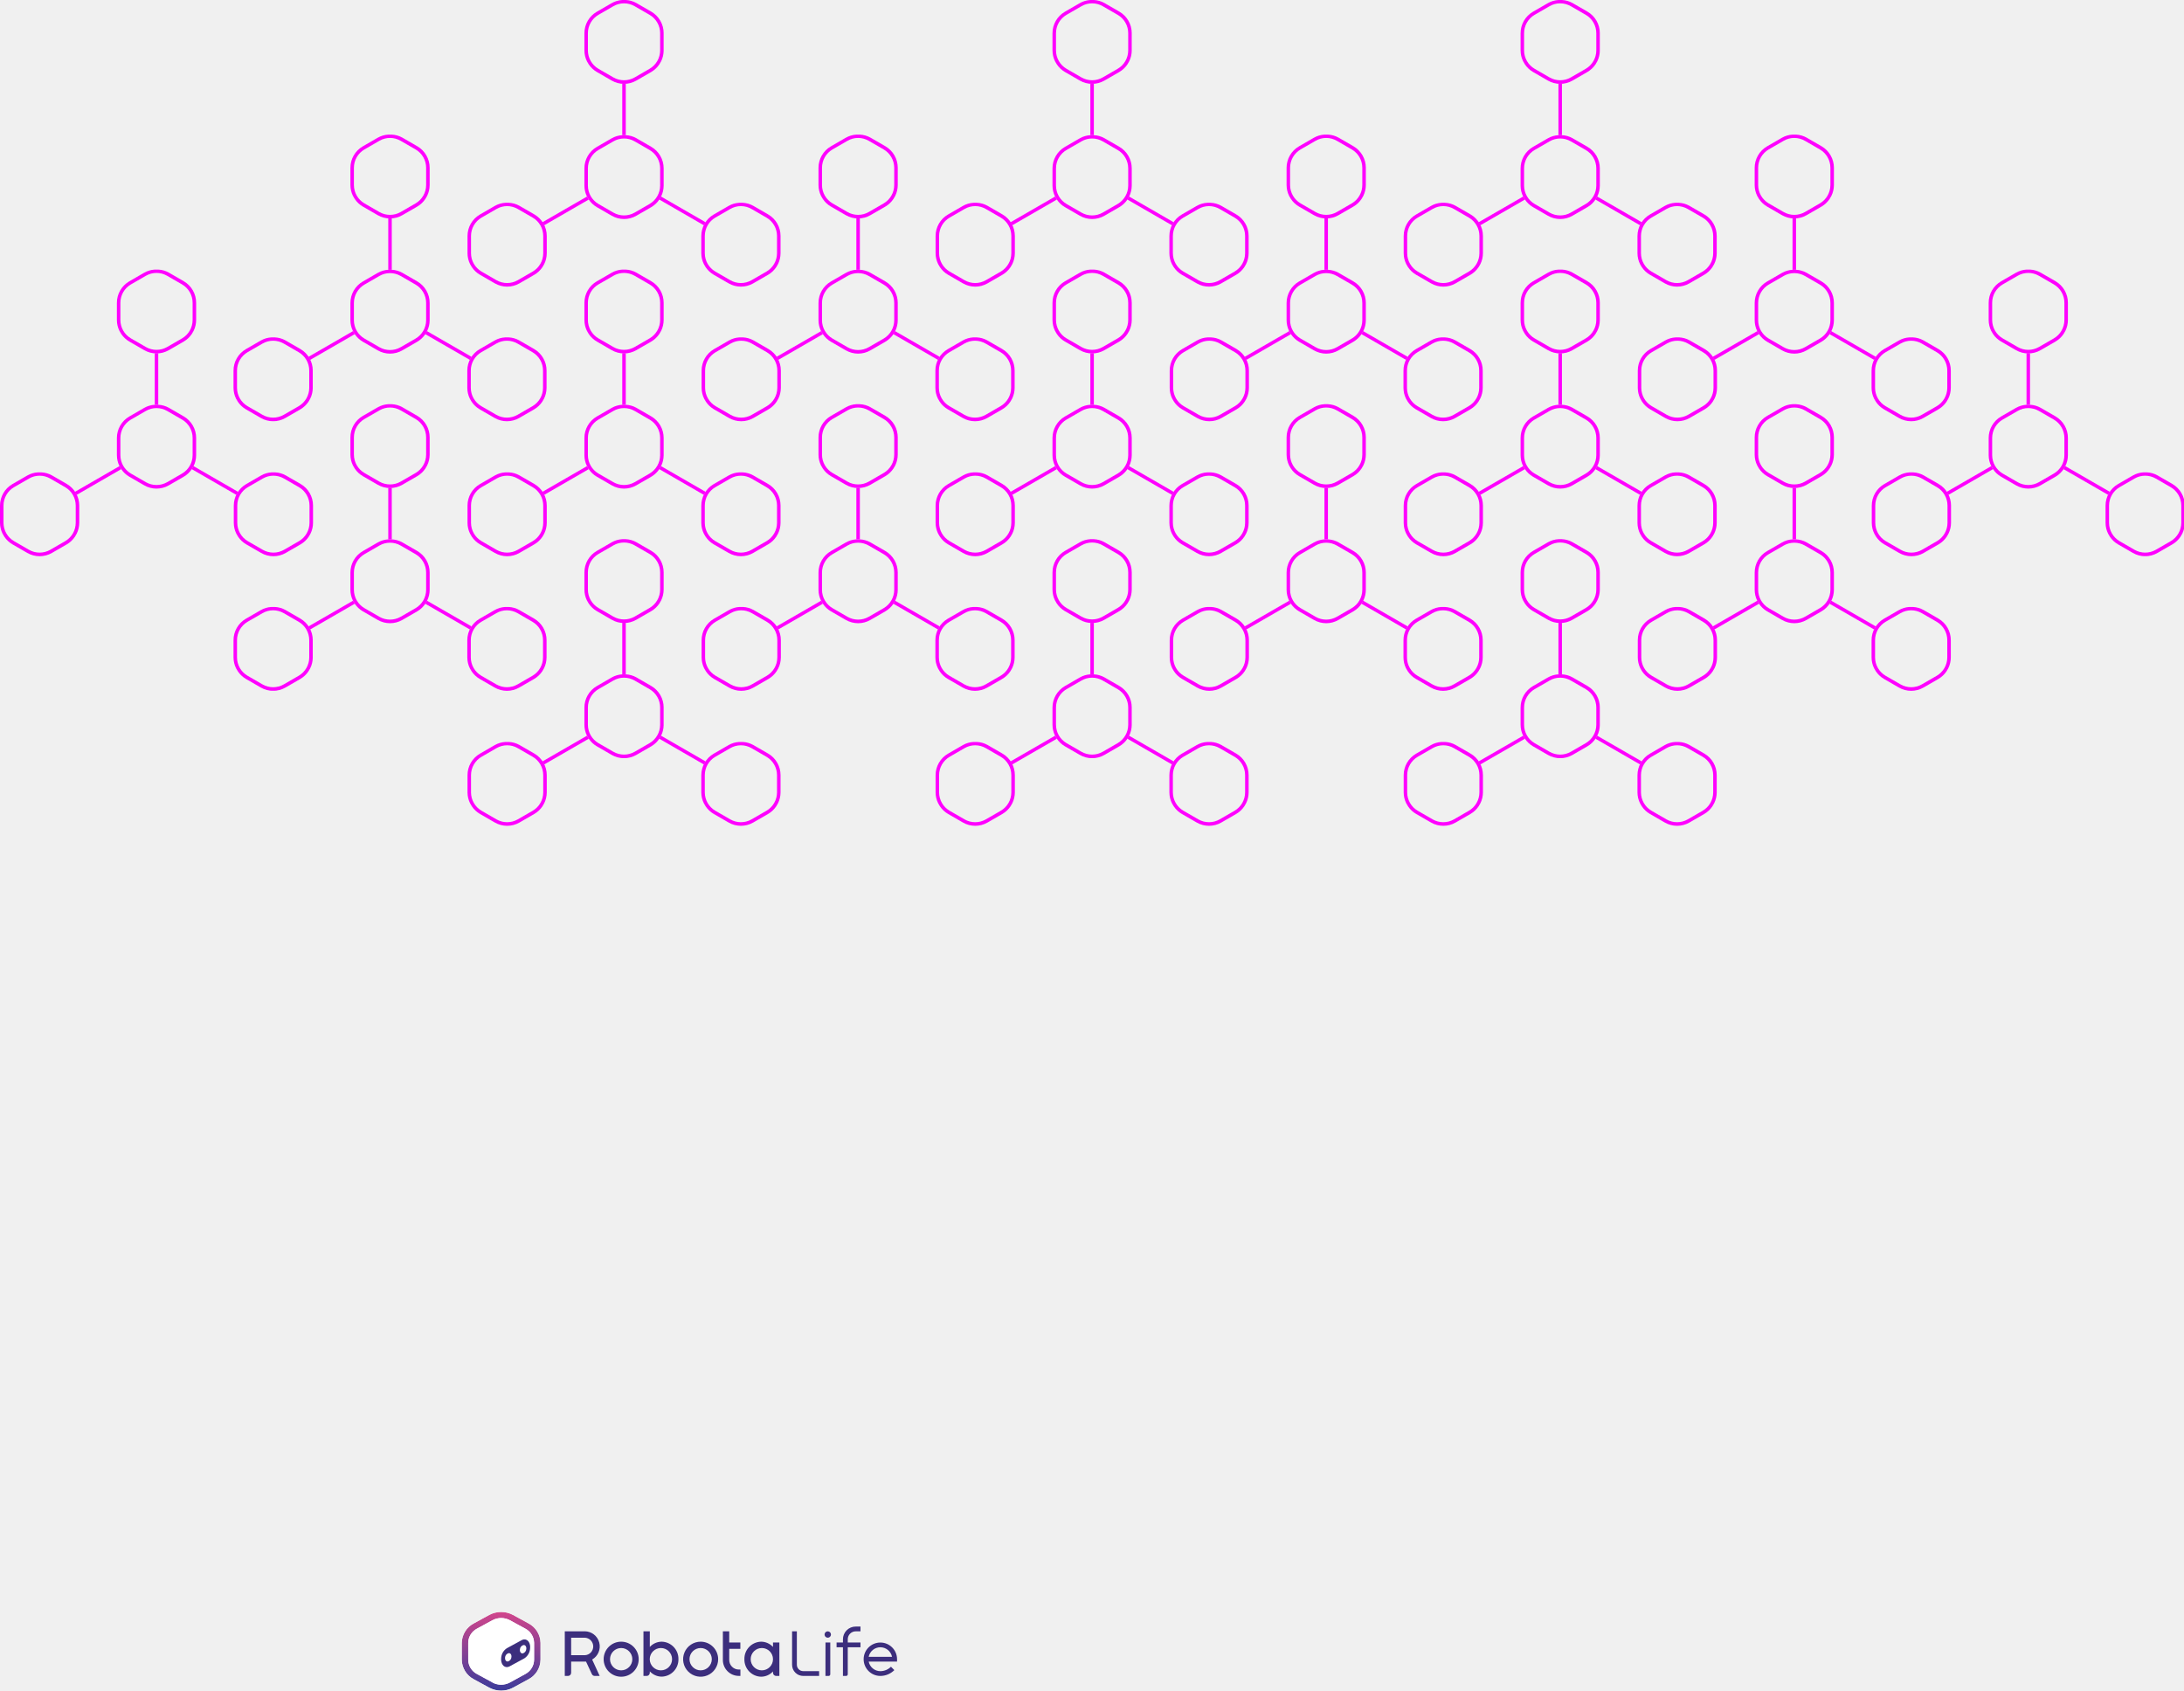
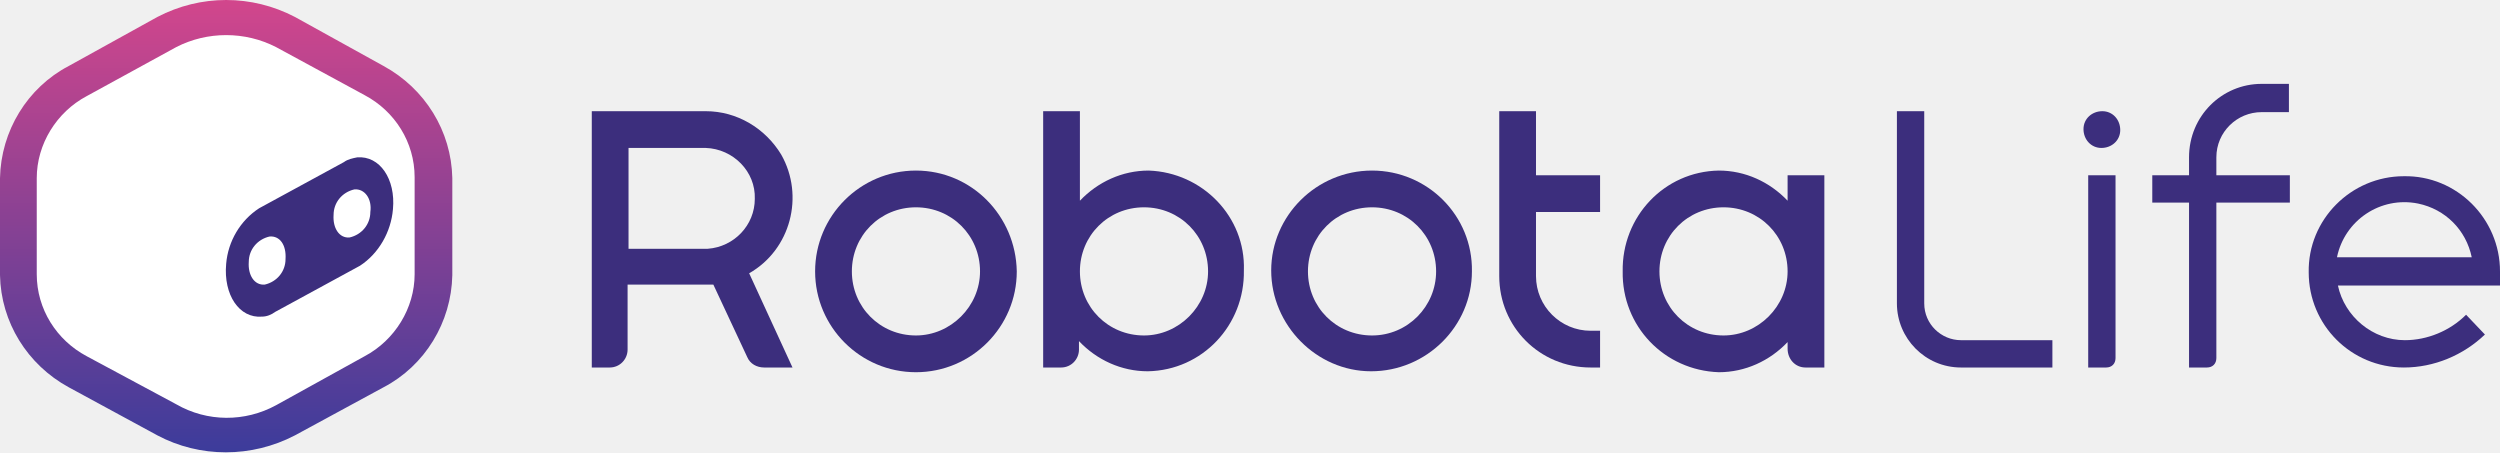
- <svg xmlns="http://www.w3.org/2000/svg" xmlns:xlink="http://www.w3.org/1999/xlink" id="Layer_1" data-name="Layer 1" viewBox="0 0 1331.06 1030.59">
-   <defs>
-     <style>
-             .cls-1 {
-                 fill: #fff;
-             }
- 
-             .cls-1,
-             .cls-2,
-             .cls-4,
-             .cls-6 {
-                 fill-rule: evenodd;
-             }
- 
-             .cls-2,
-             .cls-3 {
-                 fill: #f0f;
-             }
- 
-             .cls-4 {
-                 fill: #3c2e7d;
-             }
- 
-             .cls-5 {
-                 mask: url(#mask);
-             }
- 
-             .cls-6 {
-                 fill: url(#linear-gradient);
-             }
-         </style>
-     <mask id="mask" x="281.43" y="982.59" width="48" height="48" maskUnits="userSpaceOnUse">
-       <g transform="translate(281.43 982.59)">
-         <g id="mask0_5682_420141" data-name="mask0 5682 420141">
-           <path class="cls-1" d="M16.72,1.83,7.28,7A13.65,13.65,0,0,0,0,18.86V29.14A13.65,13.65,0,0,0,7.28,41l9.44,5.14a15.4,15.4,0,0,0,14.56,0L40.72,41A13.65,13.65,0,0,0,48,29.14V18.86A13.65,13.65,0,0,0,40.72,7L31.28,1.83a15.4,15.4,0,0,0-14.56,0Zm2,41.12L9.25,37.81a9.94,9.94,0,0,1-5.32-8.67V18.86a9.94,9.94,0,0,1,5.32-8.67l9.44-5.14a11.19,11.19,0,0,1,10.62,0l9.44,5.14a9.94,9.94,0,0,1,5.32,8.67V29.14a9.94,9.94,0,0,1-5.32,8.67L29.31,43a11.19,11.19,0,0,1-10.62,0Z" />
-         </g>
-       </g>
-     </mask>
-     <linearGradient id="linear-gradient" x1="-263" y1="264.26" x2="-263" y2="216.26" gradientTransform="matrix(1, 0, 0, -1, 287, 264.26)" gradientUnits="userSpaceOnUse">
-       <stop offset="0" stop-color="#d2468c" />
-       <stop offset="1" stop-color="#3c3c9b" />
+ <svg xmlns="http://www.w3.org/2000/svg" version="1.1" id="Layer_1" x="0px" y="0px" viewBox="0 0 265.3 48" style="enable-background:new 0 0 265.3 48;" xml:space="preserve">
+   <style type="text/css">
+ 	.st0{fill-rule:evenodd;clip-rule:evenodd;fill:#FF00FF;}
+ 	.st1{fill:#FF00FF;}
+ 	.st2{fill-rule:evenodd;clip-rule:evenodd;fill:#FFFFFF;}
+ 	.st3{fill-rule:evenodd;clip-rule:evenodd;fill:#3C2E7D;}
+ 	.st4{fill-rule:evenodd;clip-rule:evenodd;fill:url(#SVGID_1_);}
+ </style>
+   <symbol id="New_Symbol" viewBox="-14.7 -15.6 29.5 31.2">
+     <path class="st0" d="M9.5,10l-5.5,3.2c-2.4,1.4-5.4,1.4-7.9,0L-9.5,10c-2.4-1.4-3.9-4-3.9-6.8v-6.4c0-2.8,1.5-5.4,3.9-6.8l5.5-3.2   c2.4-1.4,5.4-1.4,7.9,0l5.5,3.2c2.4,1.4,3.9,4,3.9,6.8v6.4C13.4,6,11.9,8.6,9.5,10z M-0.7-15.6c-1.4,0.1-2.7,0.5-3.9,1.2l-5.5,3.2   c-2.8,1.7-4.6,4.7-4.6,8v6.4c0,1.4,0.3,2.8,0.9,4l0.7,1.1c0.8,1.2,1.8,2.1,3,2.8l5.5,3.2c2.8,1.6,6.3,1.6,9.2,0l5.5-3.2   c1.2-0.7,2.2-1.7,3-2.8l0.6-1.1c0.6-1.2,0.9-2.6,0.9-4v-6.4c0-3.3-1.7-6.3-4.6-8l-5.5-3.2c-1.2-0.7-2.6-1.1-3.9-1.1H-0.7z" />
+   </symbol>
+   <symbol id="New_Symbol_1" viewBox="-0.6 -9.6 1.3 19.1">
+     <rect x="-0.6" y="-9.6" class="st1" width="1.3" height="19.1" />
+   </symbol>
+   <path class="st2" d="M24,46.2c-2.4,0-4.7-0.6-6.8-1.7l-8.8-4.8c-4.1-2.2-6.7-6.4-6.8-11v-9.5c0.1-4.6,2.7-8.8,6.8-11l8.8-4.8  c4.2-2.3,9.3-2.3,13.5,0l8.8,4.8c4.1,2.2,6.7,6.4,6.8,11v9.5c-0.1,4.6-2.7,8.8-6.8,11l-8.8,4.8C28.7,45.6,26.4,46.2,24,46.2z" />
+   <path class="st3" d="M39.3,22.5c0,1.3-0.9,2.4-2.2,2.7c-1.1,0.1-1.8-1-1.7-2.4c0-1.3,0.9-2.4,2.2-2.7C38.7,20,39.5,21.1,39.3,22.5z   M30.3,27.5c0,1.3-0.9,2.4-2.2,2.7c-1.1,0.1-1.8-1-1.7-2.4c0-1.3,0.9-2.4,2.2-2.7C29.7,25,30.4,26,30.3,27.5z M37.9,16.7  c-0.5,0.1-1,0.2-1.4,0.5l0,0l-9,4.9l0,0c-2,1.3-3.3,3.5-3.5,5.9c-0.3,3.3,1.4,5.8,3.8,5.6c0.5,0,1-0.2,1.4-0.5l0,0l9-4.9l0,0  c2-1.3,3.3-3.6,3.5-6C42,19,40.3,16.5,37.9,16.7z" />
+   <g>
+     <linearGradient id="SVGID_1_" gradientUnits="userSpaceOnUse" x1="-544.43" y1="-478.85" x2="-544.43" y2="-430.881" gradientTransform="matrix(1 0 0 1 568.43 478.85)">
+       <stop offset="0" style="stop-color:#D2468C" />
+       <stop offset="1" style="stop-color:#3C3C9B" />
    </linearGradient>
-     <symbol id="New_Symbol" data-name="New Symbol" viewBox="0 0 29.44 31.14">
-       <path class="cls-2" d="M24.2,25.58l-5.54,3.2a7.92,7.92,0,0,1-7.88,0l-5.54-3.2A7.93,7.93,0,0,1,1.3,18.74v-6.4A7.91,7.91,0,0,1,5.24,5.5l5.54-3.2a7.85,7.85,0,0,1,7.88,0L24.2,5.5a7.91,7.91,0,0,1,3.94,6.84v6.4A7.93,7.93,0,0,1,24.2,25.58ZM14.07,0a9,9,0,0,0-3.94,1.17L4.59,4.37a9.23,9.23,0,0,0-4.59,8v6.41a9.16,9.16,0,0,0,.94,4l.66,1.13a9.11,9.11,0,0,0,3,2.83l5.54,3.2a9.18,9.18,0,0,0,9.18,0l5.54-3.2a9.24,9.24,0,0,0,3-2.83l.65-1.13a9.16,9.16,0,0,0,.94-4V12.33a9.23,9.23,0,0,0-4.59-8l-5.54-3.2A9,9,0,0,0,15.37,0Z" />
-     </symbol>
-     <symbol id="New_Symbol_1" data-name="New Symbol 1" viewBox="0 0 1.3 19.15">
-       <rect class="cls-3" width="1.3" height="19.15" />
-     </symbol>
-     <symbol id="New_Symbol_2" data-name="New Symbol 2" viewBox="0 0 116.32 106.51">
-       <use width="29.44" height="31.14" transform="translate(43.44 50.24)" xlink:href="#New_Symbol" />
-       <use width="29.44" height="31.14" transform="translate(43.44)" xlink:href="#New_Symbol" />
-       <use width="29.44" height="31.14" transform="translate(86.88 75.37)" xlink:href="#New_Symbol" />
-       <use width="29.44" height="31.14" transform="translate(0 75.37)" xlink:href="#New_Symbol" />
-       <use width="1.3" height="19.15" transform="translate(57.51 31.09)" xlink:href="#New_Symbol_1" />
-       <use width="1.3" height="19.15" transform="translate(28.48 83.74) rotate(-120)" xlink:href="#New_Symbol_1" />
-       <use width="1.3" height="19.15" transform="translate(88.48 82.61) rotate(120)" xlink:href="#New_Symbol_1" />
-     </symbol>
-   </defs>
-   <use width="116.32" height="106.51" transform="translate(284.93 0) scale(1.64)" xlink:href="#New_Symbol_2" />
-   <use width="116.32" height="106.51" transform="translate(284.93 164.33) scale(1.64)" xlink:href="#New_Symbol_2" />
-   <use width="116.32" height="106.51" transform="translate(0 164.33) scale(1.64)" xlink:href="#New_Symbol_2" />
-   <use width="116.32" height="106.51" transform="translate(142.32 82.05) scale(1.64)" xlink:href="#New_Symbol_2" />
-   <use width="116.32" height="106.51" transform="translate(142.32 246.38) scale(1.64)" xlink:href="#New_Symbol_2" />
-   <use width="116.32" height="106.51" transform="translate(284.93 328.66) scale(1.64)" xlink:href="#New_Symbol_2" />
-   <use width="116.32" height="106.51" transform="translate(570.21 0) scale(1.64)" xlink:href="#New_Symbol_2" />
-   <use width="116.32" height="106.51" transform="translate(570.21 164.33) scale(1.64)" xlink:href="#New_Symbol_2" />
-   <use width="116.32" height="106.51" transform="translate(427.6 82.05) scale(1.64)" xlink:href="#New_Symbol_2" />
-   <use width="116.32" height="106.51" transform="translate(427.6 246.38) scale(1.64)" xlink:href="#New_Symbol_2" />
-   <use width="116.32" height="106.51" transform="translate(570.21 328.66) scale(1.64)" xlink:href="#New_Symbol_2" />
-   <use width="116.32" height="106.51" transform="translate(855.49 0) scale(1.64)" xlink:href="#New_Symbol_2" />
-   <use width="116.32" height="106.51" transform="translate(855.49 164.33) scale(1.64)" xlink:href="#New_Symbol_2" />
-   <use width="116.32" height="106.51" transform="translate(712.88 82.05) scale(1.64)" xlink:href="#New_Symbol_2" />
-   <use width="116.32" height="106.51" transform="translate(712.88 246.38) scale(1.64)" xlink:href="#New_Symbol_2" />
-   <use width="116.32" height="106.51" transform="translate(855.49 328.66) scale(1.64)" xlink:href="#New_Symbol_2" />
-   <use width="116.32" height="106.51" transform="translate(1140.77 164.33) scale(1.64)" xlink:href="#New_Symbol_2" />
-   <use width="116.32" height="106.51" transform="translate(998.16 82.05) scale(1.64)" xlink:href="#New_Symbol_2" />
-   <use width="116.32" height="106.51" transform="translate(998.16 246.38) scale(1.64)" xlink:href="#New_Symbol_2" />
-   <path class="cls-1" d="M24,46.25a14.18,14.18,0,0,1-6.75-1.7L8.5,39.78a12.63,12.63,0,0,1-6.75-11V19.24a12.64,12.64,0,0,1,6.75-11l8.75-4.77a14.29,14.29,0,0,1,13.5,0L39.5,8.22a12.64,12.64,0,0,1,6.75,11v9.53a12.63,12.63,0,0,1-6.75,11l-8.75,4.77A14.18,14.18,0,0,1,24,46.25Z" transform="translate(281.43 982.59)" />
-   <path class="cls-4" d="M39.33,22.53a2.93,2.93,0,0,1-2.21,2.74c-1.07.1-1.83-1-1.69-2.37a2.93,2.93,0,0,1,2.21-2.74C38.71,20.05,39.47,21.12,39.33,22.53Zm-9.06,4.93a2.92,2.92,0,0,1-2.2,2.74c-1.08.1-1.83-1-1.69-2.37a2.93,2.93,0,0,1,2.2-2.74C29.66,25,30.42,26,30.27,27.46ZM37.9,16.75a3.88,3.88,0,0,0-1.41.45h0l-9,4.9h0A7.66,7.66,0,0,0,24,28.05c-.31,3.3,1.38,5.79,3.76,5.55a3.57,3.57,0,0,0,1.42-.45h0l9-4.89h0a7.66,7.66,0,0,0,3.46-6C42,19,40.29,16.52,37.9,16.75Z" transform="translate(281.43 982.59)" />
-   <g class="cls-5">
-     <path class="cls-6" d="M16.72,1.83,7.28,7A13.65,13.65,0,0,0,0,18.86V29.14A13.65,13.65,0,0,0,7.28,41l9.44,5.14a15.4,15.4,0,0,0,14.56,0L40.72,41A13.65,13.65,0,0,0,48,29.14V18.86A13.65,13.65,0,0,0,40.72,7L31.28,1.83a15.4,15.4,0,0,0-14.56,0Zm2,41.12L9.25,37.81a9.94,9.94,0,0,1-5.32-8.67V18.86a9.94,9.94,0,0,1,5.32-8.67l9.44-5.14a11.19,11.19,0,0,1,10.62,0l9.44,5.14a9.94,9.94,0,0,1,5.32,8.67V29.14a9.94,9.94,0,0,1-5.32,8.67L29.31,43a11.19,11.19,0,0,1-10.62,0Z" transform="translate(281.43 982.59)" />
+     <path class="st4" d="M16.7,1.8L7.3,7C2.9,9.3,0.1,13.9,0,18.9v10.3c0.1,5,2.9,9.5,7.3,11.9l9.4,5.1c4.5,2.4,10,2.4,14.6,0l9.4-5.1   c4.4-2.3,7.2-6.9,7.3-11.9V18.9c-0.1-5-2.9-9.5-7.3-11.9l-9.4-5.2C26.7-0.6,21.3-0.6,16.7,1.8z M18.7,42.9l-9.5-5.1   c-3.2-1.7-5.3-5-5.3-8.7V18.9c0-3.6,2.1-7,5.3-8.7L18.7,5C22,3.3,26,3.3,29.3,5l9.4,5.1c3.2,1.7,5.3,5,5.3,8.7v10.3   c0,3.6-2.1,7-5.3,8.7L29.3,43C26,44.8,22,44.8,18.7,42.9L18.7,42.9z" />
  </g>
-   <path class="cls-4" d="M145.61,35.59a6.8,6.8,0,1,1,6.78-6.8A6.8,6.8,0,0,1,145.61,35.59Zm0-17.47a10.68,10.68,0,1,0,10.65,10.67A10.68,10.68,0,0,0,145.61,18.12Z" transform="translate(281.43 982.59)" />
-   <path class="cls-4" d="M163,11.81h-3.87V29.28a9.71,9.71,0,0,0,9.69,9.7h1V35.1h-1A5.83,5.83,0,0,1,163,29.28v-6.8h6.79V18.6H163Z" transform="translate(281.43 982.59)" />
-   <path class="cls-4" d="M182.9,35.59a6.8,6.8,0,1,1,6.78-6.8A6.8,6.8,0,0,1,182.9,35.59Zm6.78-14.26a9.9,9.9,0,0,0-7.26-3.21,10.44,10.44,0,0,0-10.17,10.67,10.44,10.44,0,0,0,10.17,10.68,9.87,9.87,0,0,0,7.26-3.22V37A1.94,1.94,0,0,0,191.62,39h1.94V18.6h-3.88Z" transform="translate(281.43 982.59)" />
-   <path class="cls-4" d="M121.39,35.59a6.8,6.8,0,1,1,6.78-6.8A6.8,6.8,0,0,1,121.39,35.59Zm.48-17.47a9.91,9.91,0,0,0-7.26,3.21V11.81h-3.88V39h1.94A1.94,1.94,0,0,0,114.61,37v-.79a9.88,9.88,0,0,0,7.26,3.22,10.45,10.45,0,0,0,10.18-10.68A10.45,10.45,0,0,0,121.87,18.12Z" transform="translate(281.43 982.59)" />
-   <path class="cls-4" d="M97.17,35.59a6.8,6.8,0,1,1,6.78-6.8A6.8,6.8,0,0,1,97.17,35.59Zm0-17.47a10.68,10.68,0,1,0,10.66,10.67A10.68,10.68,0,0,0,97.17,18.12Z" transform="translate(281.43 982.59)" />
-   <path class="cls-4" d="M75.09,26.36H66.66V15.69h8.23a5.34,5.34,0,0,1,.2,10.67Zm-.2-14.55H62.78V39h1.94A1.94,1.94,0,0,0,66.66,37V30.25s8.79,0,9.07,0l3.57,7.65A1.91,1.91,0,0,0,81.05,39h3L79.46,29a9.22,9.22,0,0,0-4.57-17.22Z" transform="translate(281.43 982.59)" />
-   <path class="cls-4" d="M248,27.34a7.26,7.26,0,0,1,14.23,0Zm17.29,1.45A10.18,10.18,0,1,0,255.07,39a12.08,12.08,0,0,0,8.56-3.55l-2.05-2.06a9.18,9.18,0,0,1-6.51,2.7A7.27,7.27,0,0,1,248,30.25h17.29Z" transform="translate(281.43 982.59)" />
-   <path class="cls-4" d="M223.11,11.81A1.94,1.94,0,1,0,225,13.75,1.94,1.94,0,0,0,223.11,11.81Z" transform="translate(281.43 982.59)" />
-   <path class="cls-4" d="M221.65,39h1.94a1,1,0,0,0,1-1V18.6h-2.91Z" transform="translate(281.43 982.59)" />
-   <path class="cls-4" d="M232.31,16.66V18.6h-3.88v2.91h3.88V39h1.94a1,1,0,0,0,1-1V21.51H243V18.6h-7.75V16.66a4.84,4.84,0,0,1,4.84-4.85H243V8.9h-2.91A7.75,7.75,0,0,0,232.31,16.66Z" transform="translate(281.43 982.59)" />
-   <path class="cls-4" d="M208.09,36.07a3.88,3.88,0,0,1-3.87-3.88V11.81h-2.91V32.19A6.79,6.79,0,0,0,208.09,39h9.69V36.07Z" transform="translate(281.43 982.59)" />
+   <path class="st3" d="M145.6,35.6c-3.8,0-6.8-3-6.8-6.8c0-3.8,3-6.8,6.8-6.8c3.8,0,6.8,3,6.8,6.8c0,0,0,0,0,0  C152.4,32.5,149.4,35.6,145.6,35.6z M145.6,18.1c-5.9,0-10.7,4.8-10.7,10.6s4.8,10.7,10.6,10.7c5.9,0,10.7-4.8,10.7-10.6  c0,0,0,0,0,0C156.3,22.9,151.5,18.1,145.6,18.1z" />
+   <path class="st3" d="M163,11.8h-3.9v17.5c0,5.4,4.3,9.7,9.7,9.7h1v-3.9h-1c-3.2,0-5.8-2.6-5.8-5.8v-6.8h6.8v-3.9H163V11.8z" />
+   <path class="st3" d="M182.9,35.6c-3.8,0-6.8-3-6.8-6.8c0-3.8,3-6.8,6.8-6.8c3.8,0,6.8,3,6.8,6.8c0,0,0,0,0,0  C189.7,32.5,186.6,35.6,182.9,35.6z M189.7,21.3c-1.9-2-4.5-3.2-7.3-3.2c-5.8,0.1-10.3,4.9-10.2,10.7c-0.1,5.8,4.4,10.5,10.2,10.7  c2.8,0,5.4-1.2,7.3-3.2V37c0,1.1,0.8,2,1.9,2c0,0,0,0,0.1,0h1.9V18.6h-3.9V21.3z" />
+   <path class="st3" d="M121.4,35.6c-3.8,0-6.8-3-6.8-6.8c0-3.8,3-6.8,6.8-6.8c3.8,0,6.8,3,6.8,6.8c0,0,0,0,0,0  C128.2,32.5,125.1,35.6,121.4,35.6z M121.9,18.1c-2.8,0-5.4,1.2-7.3,3.2v-9.5h-3.9V39h1.9c1.1,0,1.9-0.9,1.9-1.9c0,0,0,0,0-0.1v-0.8  c1.9,2,4.5,3.2,7.3,3.2c5.8-0.1,10.3-4.9,10.2-10.7C132.2,23,127.6,18.3,121.9,18.1z" />
+   <path class="st3" d="M97.2,35.6c-3.8,0-6.8-3-6.8-6.8c0-3.8,3-6.8,6.8-6.8c3.8,0,6.8,3,6.8,6.8c0,0,0,0,0,0  C104,32.5,100.9,35.6,97.2,35.6z M97.2,18.1c-5.9,0-10.7,4.8-10.7,10.7s4.8,10.7,10.7,10.7c5.9,0,10.7-4.8,10.7-10.7c0,0,0,0,0,0  C107.8,22.9,103.1,18.1,97.2,18.1z" />
+   <path class="st3" d="M75.1,26.4h-8.4V15.7h8.2c2.9,0.1,5.3,2.5,5.2,5.4C80.1,23.9,77.9,26.2,75.1,26.4z M74.9,11.8H62.8V39h1.9  c1.1,0,1.9-0.9,1.9-1.9c0,0,0,0,0-0.1v-6.8c0,0,8.8,0,9.1,0l3.6,7.7c0.3,0.7,1,1.1,1.8,1.1h3l-4.6-10c4.4-2.5,5.9-8.2,3.4-12.6  C81.2,13.6,78.2,11.8,74.9,11.8L74.9,11.8z" />
+   <path class="st3" d="M248,27.3c0.8-3.9,4.6-6.5,8.6-5.7c2.9,0.6,5.1,2.8,5.7,5.7H248z M265.3,28.8c0-5.6-4.6-10.2-10.2-10.1  c-5.6,0-10.2,4.6-10.1,10.2c0,5.6,4.5,10.1,10.1,10.1c3.2,0,6.3-1.3,8.6-3.5l-2-2.1c-1.7,1.7-4.1,2.7-6.5,2.7  c-3.4,0-6.4-2.5-7.1-5.8h17.3V28.8z" />
+   <path class="st3" d="M223.1,11.8c-1.1,0-2,0.8-2,1.9c0,1.1,0.8,2,1.9,2c1.1,0,2-0.8,2-1.9c0,0,0,0,0,0  C225,12.7,224.2,11.8,223.1,11.8z" />
+   <path class="st3" d="M221.6,39h1.9c0.6,0,1-0.4,1-1V18.6h-2.9L221.6,39z" />
+   <path class="st3" d="M232.3,16.7v1.9h-3.9v2.9h3.9V39h1.9c0.6,0,1-0.4,1-1V21.5h7.8v-2.9h-7.8v-1.9c0-2.7,2.2-4.8,4.8-4.8  c0,0,0,0,0,0h2.9V8.9h-2.9C235.8,8.9,232.3,12.3,232.3,16.7C232.3,16.6,232.3,16.6,232.3,16.7z" />
+   <path class="st3" d="M208.1,36.1c-2.1,0-3.9-1.7-3.9-3.9V11.8h-2.9v20.4c0,3.7,3,6.8,6.8,6.8c0,0,0,0,0,0h9.7v-2.9H208.1z" />
</svg>
